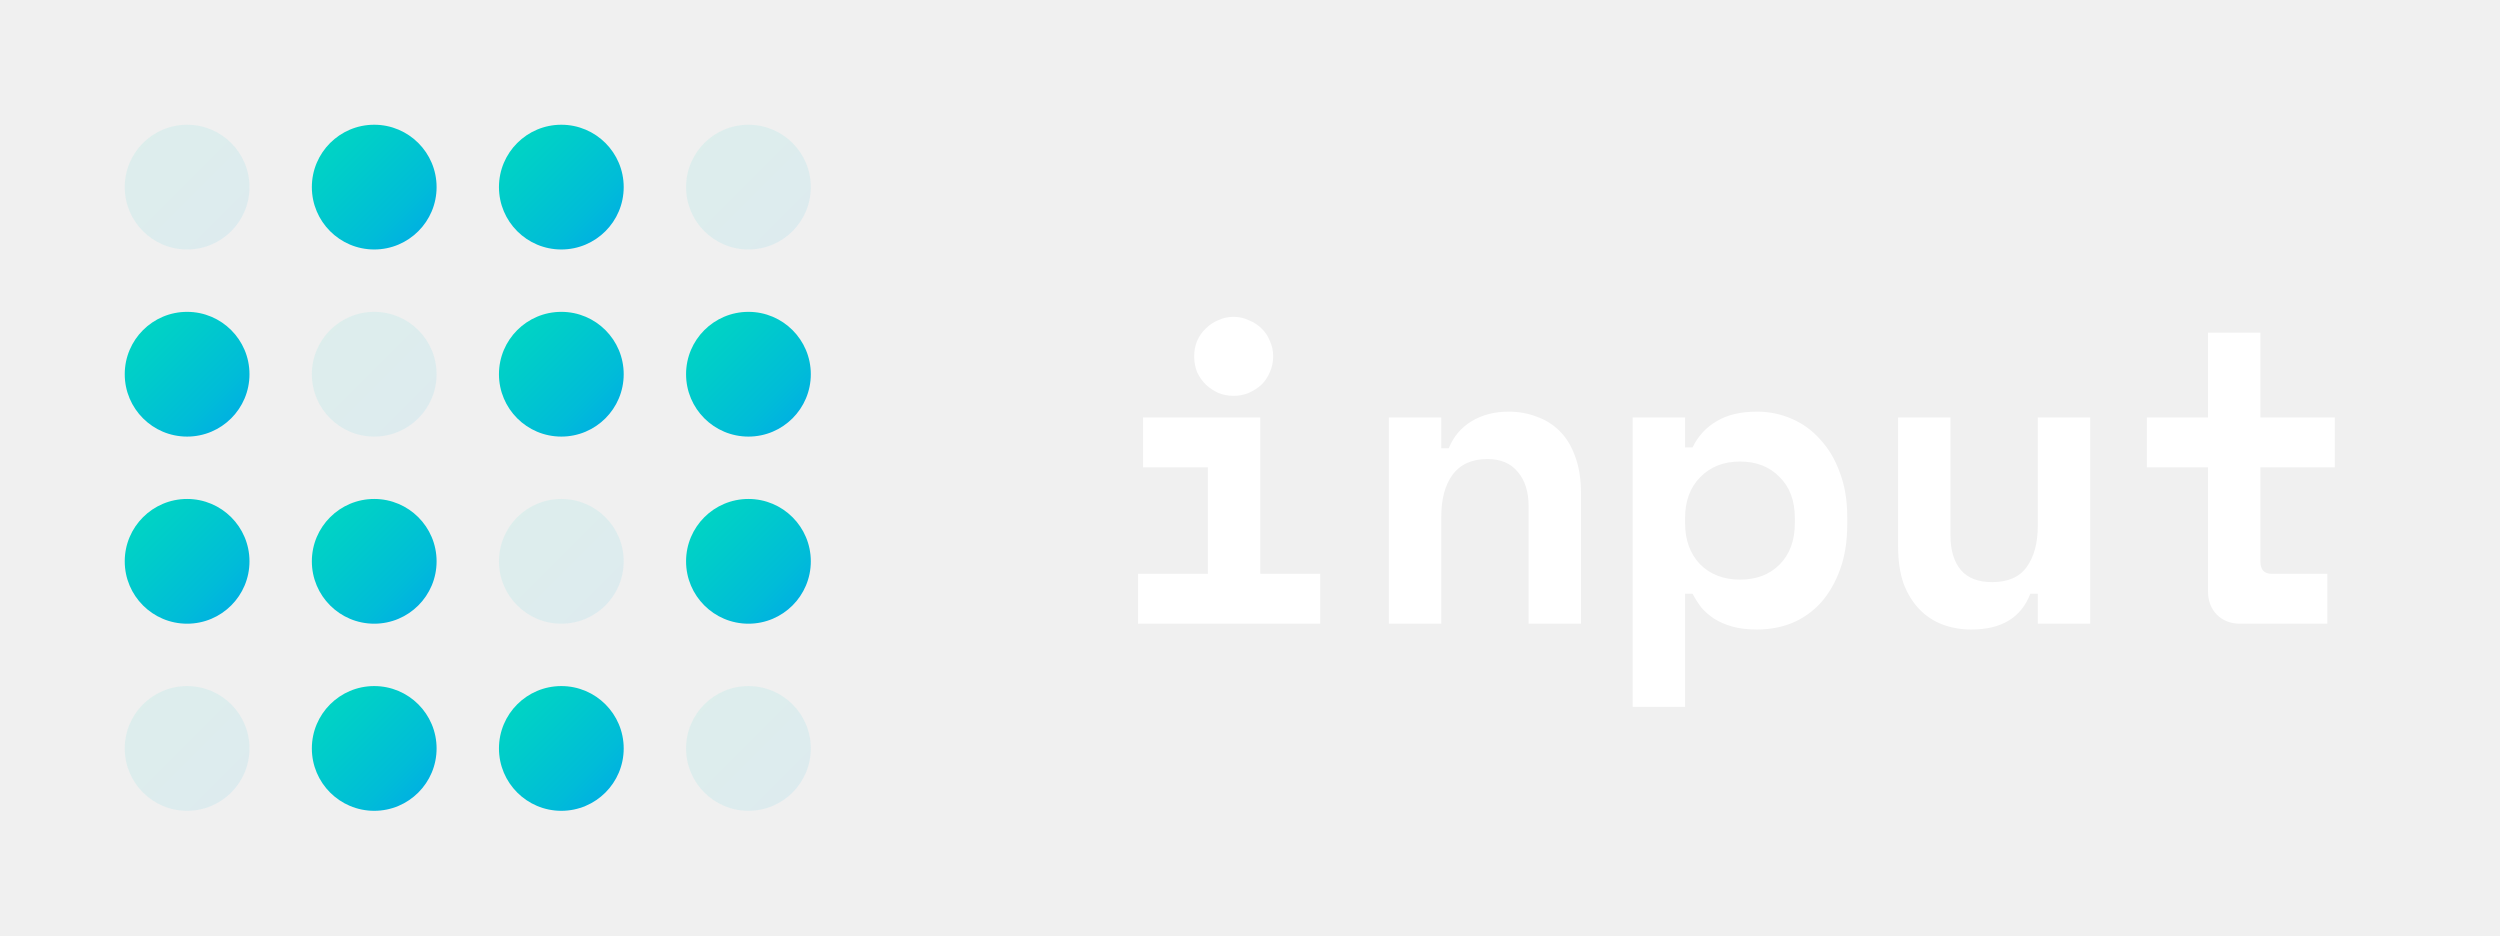
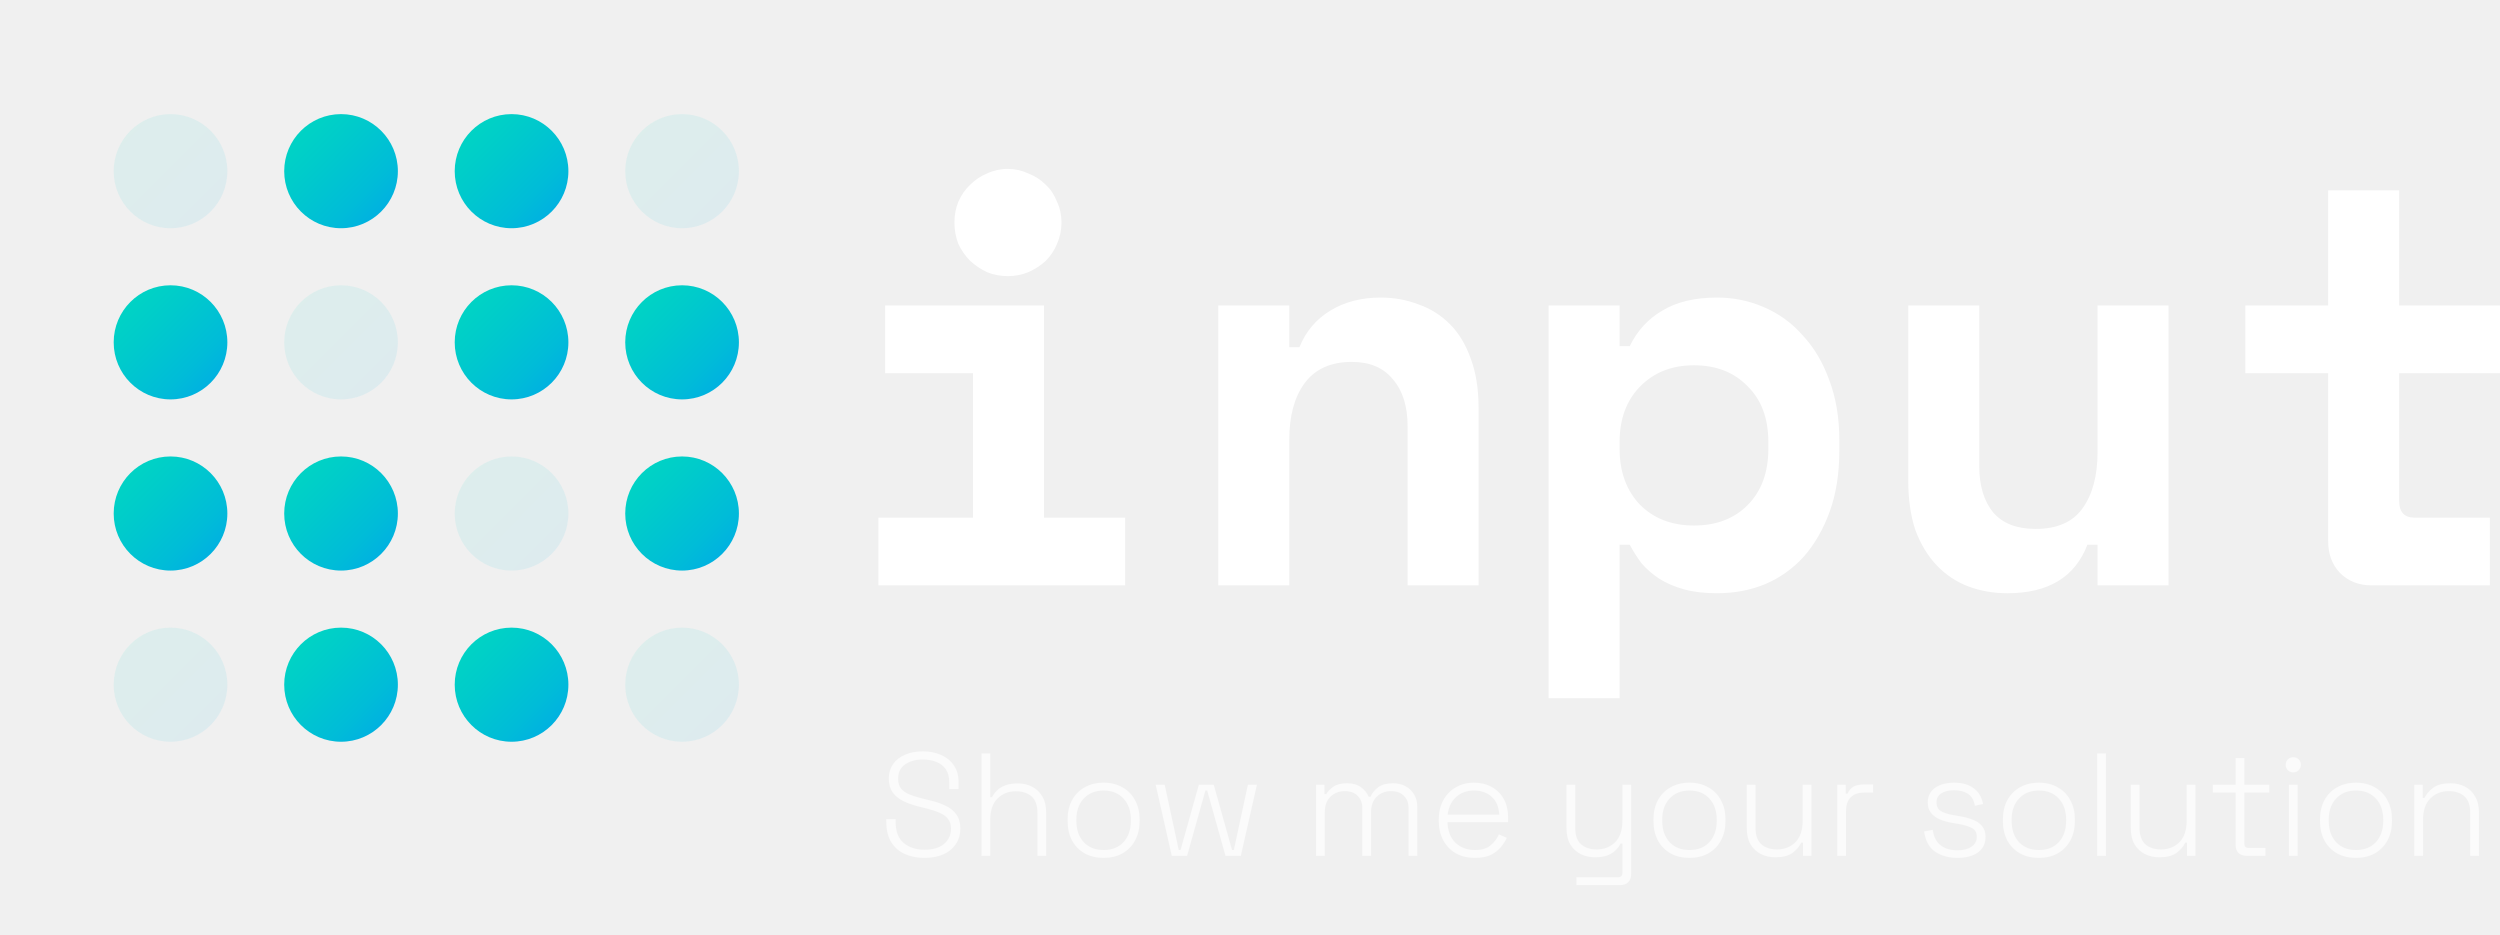
- <svg xmlns="http://www.w3.org/2000/svg" viewBox="0 0 481 180" fill="none" width="140">
-   <circle opacity="0.08" cx="36" cy="36" r="12" fill="url(#input-logo_svg__paint0_linear_190_361)" />
-   <circle cx="72" cy="36" r="12" fill="url(#input-logo_svg__paint1_linear_190_361)" />
-   <circle cx="108" cy="36" r="12" fill="url(#input-logo_svg__paint2_linear_190_361)" />
-   <circle opacity="0.08" cx="144" cy="36" r="12" fill="url(#input-logo_svg__paint3_linear_190_361)" />
-   <circle cx="108" cy="72" r="12" fill="url(#input-logo_svg__paint4_linear_190_361)" />
-   <circle cx="144" cy="72" r="12" fill="url(#input-logo_svg__paint5_linear_190_361)" />
-   <circle opacity="0.08" cx="72" cy="72" r="12" fill="url(#input-logo_svg__paint6_linear_190_361)" />
-   <circle cx="36" cy="72" r="12" fill="url(#input-logo_svg__paint7_linear_190_361)" />
-   <circle cx="36" cy="108" r="12" fill="url(#input-logo_svg__paint8_linear_190_361)" />
-   <circle opacity="0.08" cx="36" cy="144" r="12" fill="url(#input-logo_svg__paint9_linear_190_361)" />
-   <circle cx="72" cy="108" r="12" fill="url(#input-logo_svg__paint10_linear_190_361)" />
-   <circle cx="72" cy="144" r="12" fill="url(#input-logo_svg__paint11_linear_190_361)" />
-   <circle opacity="0.08" cx="108" cy="108" r="12" fill="url(#input-logo_svg__paint12_linear_190_361)" />
-   <circle cx="108" cy="144" r="12" fill="url(#input-logo_svg__paint13_linear_190_361)" />
-   <circle cx="144" cy="108" r="12" fill="url(#input-logo_svg__paint14_linear_190_361)" />
-   <circle opacity="0.08" cx="144" cy="144" r="12" fill="url(#input-logo_svg__paint15_linear_190_361)" />
-   <path d="M218.96 110.4h13.44V89.92h-12.48v-9.6h22.56v30.08H254v9.6h-35.04v-9.6zm26-41.84c0 1.067-.213 2.08-.64 3.04a7.283 7.283 0 01-1.6 2.4c-.693.64-1.52 1.173-2.48 1.6a7.493 7.493 0 01-2.88.56c-1.067 0-2.053-.187-2.96-.56A9.417 9.417 0 01232 74a8.47 8.47 0 01-1.68-2.4 8.32 8.32 0 01-.56-3.04c0-1.067.187-2.053.56-2.96.427-.96.987-1.76 1.68-2.4a7.276 7.276 0 012.4-1.6 6.863 6.863 0 012.96-.64c1.013 0 1.973.213 2.88.64.96.373 1.787.907 2.48 1.6.693.64 1.227 1.44 1.6 2.4.427.907.64 1.893.64 2.96zM277.304 120h-10.08V80.32h10.08v5.92h1.44c.907-2.24 2.374-3.973 4.4-5.2 2.027-1.227 4.4-1.84 7.12-1.84 1.92 0 3.707.32 5.36.96 1.707.587 3.2 1.52 4.48 2.8 1.28 1.28 2.267 2.907 2.96 4.88.747 1.973 1.12 4.32 1.12 7.04V120h-10.08V97.44c0-2.827-.693-5.04-2.08-6.64-1.333-1.653-3.28-2.48-5.84-2.48-2.986 0-5.226 1.013-6.72 3.04-1.44 1.973-2.16 4.64-2.16 8V120zm46.905 16h-10.08V80.32h10.08v5.76h1.44c1.066-2.187 2.613-3.867 4.64-5.04 2.026-1.227 4.613-1.84 7.76-1.84 2.346 0 4.56.453 6.64 1.36a15.163 15.163 0 015.52 4c1.6 1.707 2.853 3.813 3.76 6.32.96 2.507 1.44 5.36 1.44 8.56v1.44c0 3.253-.454 6.133-1.36 8.64-.907 2.507-2.134 4.64-3.68 6.4a15.595 15.595 0 01-5.52 3.92c-2.08.853-4.347 1.28-6.8 1.28-1.814 0-3.387-.187-4.72-.56-1.334-.373-2.507-.88-3.52-1.52a12.23 12.23 0 01-2.48-2.16c-.64-.853-1.2-1.733-1.68-2.64h-1.44V136zm10.56-24.48c3.146 0 5.68-.96 7.6-2.88 1.973-1.973 2.96-4.64 2.96-8v-.96c0-3.36-.987-6-2.96-7.92-1.92-1.973-4.454-2.96-7.6-2.96-3.147 0-5.707 1.013-7.68 3.04-1.92 1.973-2.88 4.587-2.88 7.84v.96c0 3.253.96 5.893 2.88 7.92 1.973 1.973 4.533 2.96 7.68 2.96zm57.304-31.2h10.08V120h-10.08v-5.76h-1.44c-1.76 4.587-5.547 6.88-11.36 6.88-1.973 0-3.813-.32-5.52-.96a11.965 11.965 0 01-4.48-2.96c-1.28-1.333-2.293-2.987-3.04-4.96-.693-2.027-1.04-4.4-1.04-7.12v-24.8h10.08v22.72c0 2.827.667 5.04 2 6.64 1.333 1.547 3.333 2.32 6 2.32 3.04 0 5.253-.96 6.64-2.88 1.44-1.973 2.16-4.64 2.16-8v-20.8zm20.985 0h11.76V64h10.08v16.32h14.32v9.6h-14.32V108c0 1.6.72 2.4 2.16 2.4h10.72v9.6h-16.8c-1.814 0-3.307-.587-4.48-1.76-1.12-1.173-1.68-2.667-1.68-4.48V89.92h-11.76v-9.6z" fill="#fff" />
+ <svg xmlns="http://www.w3.org/2000/svg" width="222" height="83" viewBox="0 0 222 83" fill="none">
+   <path opacity="0.08" d="M15.142 20.267C17.929 20.267 20.189 17.998 20.189 15.2C20.189 12.402 17.929 10.133 15.142 10.133C12.354 10.133 10.095 12.402 10.095 15.2C10.095 17.998 12.354 20.267 15.142 20.267Z" fill="url(#paint0_linear_439_50)" />
+   <path d="M30.284 20.267C33.071 20.267 35.331 17.998 35.331 15.2C35.331 12.402 33.071 10.133 30.284 10.133C27.496 10.133 25.237 12.402 25.237 15.2C25.237 17.998 27.496 20.267 30.284 20.267Z" fill="url(#paint1_linear_439_50)" />
+   <path d="M45.426 20.267C48.213 20.267 50.473 17.998 50.473 15.2C50.473 12.402 48.213 10.133 45.426 10.133C42.638 10.133 40.378 12.402 40.378 15.2C40.378 17.998 42.638 20.267 45.426 20.267Z" fill="url(#paint2_linear_439_50)" />
+   <path opacity="0.08" d="M60.568 20.267C63.355 20.267 65.615 17.998 65.615 15.2C65.615 12.402 63.355 10.133 60.568 10.133C57.78 10.133 55.52 12.402 55.52 15.2C55.52 17.998 57.78 20.267 60.568 20.267Z" fill="url(#paint3_linear_439_50)" />
+   <path d="M45.426 35.467C48.213 35.467 50.473 33.198 50.473 30.4C50.473 27.602 48.213 25.333 45.426 25.333C42.638 25.333 40.378 27.602 40.378 30.4C40.378 33.198 42.638 35.467 45.426 35.467Z" fill="url(#paint4_linear_439_50)" />
+   <path d="M60.568 35.467C63.355 35.467 65.615 33.198 65.615 30.4C65.615 27.602 63.355 25.333 60.568 25.333C57.78 25.333 55.52 27.602 55.52 30.4C55.52 33.198 57.78 35.467 60.568 35.467Z" fill="url(#paint5_linear_439_50)" />
+   <path opacity="0.08" d="M30.284 35.467C33.071 35.467 35.331 33.198 35.331 30.4C35.331 27.602 33.071 25.333 30.284 25.333C27.496 25.333 25.237 27.602 25.237 30.4C25.237 33.198 27.496 35.467 30.284 35.467Z" fill="url(#paint6_linear_439_50)" />
+   <path d="M15.142 35.467C17.929 35.467 20.189 33.198 20.189 30.4C20.189 27.602 17.929 25.333 15.142 25.333C12.354 25.333 10.095 27.602 10.095 30.4C10.095 33.198 12.354 35.467 15.142 35.467Z" fill="url(#paint7_linear_439_50)" />
+   <path d="M15.142 50.667C17.929 50.667 20.189 48.398 20.189 45.6C20.189 42.802 17.929 40.533 15.142 40.533C12.354 40.533 10.095 42.802 10.095 45.6C10.095 48.398 12.354 50.667 15.142 50.667Z" fill="url(#paint8_linear_439_50)" />
+   <path opacity="0.08" d="M15.142 65.867C17.929 65.867 20.189 63.598 20.189 60.8C20.189 58.002 17.929 55.733 15.142 55.733C12.354 55.733 10.095 58.002 10.095 60.8C10.095 63.598 12.354 65.867 15.142 65.867Z" fill="url(#paint9_linear_439_50)" />
+   <path d="M30.284 50.667C33.071 50.667 35.331 48.398 35.331 45.6C35.331 42.802 33.071 40.533 30.284 40.533C27.496 40.533 25.237 42.802 25.237 45.6C25.237 48.398 27.496 50.667 30.284 50.667Z" fill="url(#paint10_linear_439_50)" />
+   <path d="M30.284 65.867C33.071 65.867 35.331 63.598 35.331 60.8C35.331 58.002 33.071 55.733 30.284 55.733C27.496 55.733 25.237 58.002 25.237 60.8C25.237 63.598 27.496 65.867 30.284 65.867Z" fill="url(#paint11_linear_439_50)" />
+   <path opacity="0.08" d="M45.426 50.667C48.213 50.667 50.473 48.398 50.473 45.6C50.473 42.802 48.213 40.533 45.426 40.533C42.638 40.533 40.378 42.802 40.378 45.6C40.378 48.398 42.638 50.667 45.426 50.667Z" fill="url(#paint12_linear_439_50)" />
+   <path d="M45.426 65.867C48.213 65.867 50.473 63.598 50.473 60.8C50.473 58.002 48.213 55.733 45.426 55.733C42.638 55.733 40.378 58.002 40.378 60.8C40.378 63.598 42.638 65.867 45.426 65.867Z" fill="url(#paint13_linear_439_50)" />
+   <path d="M60.568 50.667C63.355 50.667 65.615 48.398 65.615 45.6C65.615 42.802 63.355 40.533 60.568 40.533C57.78 40.533 55.52 42.802 55.52 45.6C55.52 48.398 57.78 50.667 60.568 50.667Z" fill="url(#paint14_linear_439_50)" />
+   <path opacity="0.08" d="M60.568 65.867C63.355 65.867 65.615 63.598 65.615 60.8C65.615 58.002 63.355 55.733 60.568 55.733C57.78 55.733 55.52 58.002 55.52 60.8C55.52 63.598 57.78 65.867 60.568 65.867Z" fill="url(#paint15_linear_439_50)" />
+   <path opacity="0.7" d="M82.095 76.182C81.445 76.182 80.864 76.069 80.353 75.844C79.842 75.61 79.439 75.259 79.144 74.791C78.849 74.314 78.702 73.712 78.702 72.984V72.737H79.534V72.984C79.534 73.825 79.772 74.449 80.249 74.856C80.734 75.255 81.35 75.454 82.095 75.454C82.849 75.454 83.43 75.281 83.837 74.934C84.244 74.579 84.448 74.128 84.448 73.582C84.448 73.218 84.357 72.928 84.175 72.711C84.002 72.486 83.755 72.308 83.434 72.178C83.122 72.039 82.758 71.918 82.342 71.814L81.51 71.606C81.016 71.476 80.574 71.316 80.184 71.125C79.794 70.926 79.486 70.67 79.261 70.358C79.036 70.037 78.923 69.63 78.923 69.136C78.923 68.642 79.049 68.213 79.3 67.849C79.56 67.485 79.915 67.208 80.366 67.017C80.817 66.818 81.341 66.718 81.939 66.718C82.537 66.718 83.074 66.822 83.551 67.03C84.036 67.238 84.418 67.546 84.695 67.953C84.981 68.352 85.124 68.854 85.124 69.461V70.072H84.292V69.461C84.292 68.984 84.188 68.599 83.98 68.304C83.772 68.009 83.49 67.793 83.135 67.654C82.78 67.515 82.381 67.446 81.939 67.446C81.306 67.446 80.782 67.593 80.366 67.888C79.959 68.174 79.755 68.59 79.755 69.136C79.755 69.5 79.837 69.79 80.002 70.007C80.175 70.224 80.414 70.397 80.717 70.527C81.029 70.657 81.393 70.774 81.809 70.878L82.641 71.086C83.118 71.199 83.555 71.35 83.954 71.541C84.353 71.723 84.673 71.979 84.916 72.308C85.159 72.629 85.28 73.053 85.28 73.582C85.28 74.111 85.146 74.57 84.877 74.96C84.617 75.35 84.249 75.653 83.772 75.87C83.295 76.078 82.736 76.182 82.095 76.182ZM87.155 76V66.9H87.935V70.787H88.091C88.195 70.579 88.338 70.384 88.52 70.202C88.71 70.011 88.953 69.86 89.248 69.747C89.551 69.626 89.928 69.565 90.379 69.565C90.838 69.565 91.258 69.66 91.64 69.851C92.021 70.042 92.324 70.328 92.55 70.709C92.784 71.09 92.901 71.571 92.901 72.152V76H92.121V72.204C92.121 71.511 91.947 71.017 91.601 70.722C91.254 70.419 90.79 70.267 90.21 70.267C89.56 70.267 89.018 70.479 88.585 70.904C88.151 71.329 87.935 71.974 87.935 72.841V76H87.155ZM98.001 76.182C97.359 76.182 96.796 76.048 96.311 75.779C95.834 75.502 95.461 75.12 95.193 74.635C94.933 74.141 94.803 73.569 94.803 72.919V72.763C94.803 72.113 94.933 71.545 95.193 71.06C95.461 70.566 95.834 70.185 96.311 69.916C96.796 69.639 97.359 69.5 98.001 69.5C98.642 69.5 99.201 69.639 99.678 69.916C100.163 70.185 100.536 70.566 100.796 71.06C101.064 71.545 101.199 72.113 101.199 72.763V72.919C101.199 73.569 101.064 74.141 100.796 74.635C100.536 75.12 100.163 75.502 99.678 75.779C99.201 76.048 98.642 76.182 98.001 76.182ZM98.001 75.48C98.746 75.48 99.335 75.246 99.769 74.778C100.202 74.301 100.419 73.673 100.419 72.893V72.789C100.419 72.009 100.202 71.385 99.769 70.917C99.335 70.44 98.746 70.202 98.001 70.202C97.264 70.202 96.675 70.44 96.233 70.917C95.799 71.385 95.583 72.009 95.583 72.789V72.893C95.583 73.673 95.799 74.301 96.233 74.778C96.675 75.246 97.264 75.48 98.001 75.48ZM104.051 76L102.621 69.682H103.427L104.675 75.48H104.831L106.456 69.682H107.782L109.407 75.48H109.563L110.811 69.682H111.617L110.187 76H108.822L107.197 70.202H107.041L105.416 76H104.051ZM116.862 76V69.682H117.616V70.514H117.772C117.902 70.28 118.11 70.063 118.396 69.864C118.682 69.656 119.089 69.552 119.618 69.552C120.129 69.552 120.541 69.669 120.853 69.903C121.173 70.137 121.403 70.419 121.542 70.748H121.698C121.845 70.419 122.075 70.137 122.387 69.903C122.699 69.669 123.136 69.552 123.7 69.552C124.133 69.552 124.51 69.643 124.831 69.825C125.151 69.998 125.403 70.245 125.585 70.566C125.767 70.878 125.858 71.246 125.858 71.671V76H125.078V71.749C125.078 71.298 124.939 70.939 124.662 70.67C124.393 70.393 124.012 70.254 123.518 70.254C123.015 70.254 122.595 70.419 122.257 70.748C121.919 71.069 121.75 71.541 121.75 72.165V76H120.97V71.749C120.97 71.298 120.831 70.939 120.554 70.67C120.285 70.393 119.904 70.254 119.41 70.254C118.907 70.254 118.487 70.419 118.149 70.748C117.811 71.069 117.642 71.541 117.642 72.165V76H116.862ZM130.984 76.182C130.334 76.182 129.766 76.048 129.281 75.779C128.804 75.502 128.431 75.116 128.163 74.622C127.894 74.128 127.76 73.56 127.76 72.919V72.763C127.76 72.113 127.894 71.545 128.163 71.06C128.431 70.566 128.8 70.185 129.268 69.916C129.744 69.639 130.286 69.5 130.893 69.5C131.482 69.5 132.002 69.626 132.453 69.877C132.912 70.12 133.272 70.475 133.532 70.943C133.792 71.402 133.922 71.953 133.922 72.594V73.01H128.54C128.566 73.799 128.804 74.41 129.255 74.843C129.714 75.268 130.29 75.48 130.984 75.48C131.573 75.48 132.028 75.346 132.349 75.077C132.678 74.808 132.929 74.479 133.103 74.089L133.805 74.401C133.675 74.687 133.493 74.969 133.259 75.246C133.033 75.515 132.739 75.74 132.375 75.922C132.011 76.095 131.547 76.182 130.984 76.182ZM128.553 72.334H133.129C133.094 71.649 132.873 71.125 132.466 70.761C132.058 70.388 131.534 70.202 130.893 70.202C130.26 70.202 129.736 70.388 129.32 70.761C128.904 71.125 128.648 71.649 128.553 72.334ZM139.986 78.6V77.898H143.678C143.938 77.898 144.068 77.768 144.068 77.508V74.908H143.912C143.808 75.116 143.66 75.315 143.47 75.506C143.288 75.688 143.045 75.84 142.742 75.961C142.447 76.074 142.074 76.13 141.624 76.13C141.173 76.13 140.753 76.035 140.363 75.844C139.981 75.653 139.674 75.367 139.44 74.986C139.214 74.605 139.102 74.124 139.102 73.543V69.682H139.882V73.491C139.882 74.176 140.055 74.67 140.402 74.973C140.748 75.276 141.212 75.428 141.793 75.428C142.443 75.428 142.984 75.216 143.418 74.791C143.851 74.366 144.068 73.721 144.068 72.854V69.682H144.848V77.612C144.848 77.924 144.761 78.167 144.588 78.34C144.423 78.513 144.172 78.6 143.834 78.6H139.986ZM150.026 76.182C149.385 76.182 148.821 76.048 148.336 75.779C147.859 75.502 147.487 75.12 147.218 74.635C146.958 74.141 146.828 73.569 146.828 72.919V72.763C146.828 72.113 146.958 71.545 147.218 71.06C147.487 70.566 147.859 70.185 148.336 69.916C148.821 69.639 149.385 69.5 150.026 69.5C150.667 69.5 151.226 69.639 151.703 69.916C152.188 70.185 152.561 70.566 152.821 71.06C153.09 71.545 153.224 72.113 153.224 72.763V72.919C153.224 73.569 153.09 74.141 152.821 74.635C152.561 75.12 152.188 75.502 151.703 75.779C151.226 76.048 150.667 76.182 150.026 76.182ZM150.026 75.48C150.771 75.48 151.361 75.246 151.794 74.778C152.227 74.301 152.444 73.673 152.444 72.893V72.789C152.444 72.009 152.227 71.385 151.794 70.917C151.361 70.44 150.771 70.202 150.026 70.202C149.289 70.202 148.7 70.44 148.258 70.917C147.825 71.385 147.608 72.009 147.608 72.789V72.893C147.608 73.673 147.825 74.301 148.258 74.778C148.7 75.246 149.289 75.48 150.026 75.48ZM157.633 76.13C157.182 76.13 156.762 76.035 156.372 75.844C155.99 75.653 155.683 75.367 155.449 74.986C155.223 74.596 155.111 74.111 155.111 73.53V69.682H155.891V73.478C155.891 74.163 156.064 74.661 156.411 74.973C156.757 75.276 157.221 75.428 157.802 75.428C158.452 75.428 158.993 75.216 159.427 74.791C159.86 74.358 160.077 73.708 160.077 72.841V69.682H160.857V76H160.103V74.83H159.947C159.791 75.168 159.535 75.471 159.18 75.74C158.824 76 158.309 76.13 157.633 76.13ZM163.149 76V69.682H163.903V70.475H164.059C164.18 70.189 164.358 69.981 164.592 69.851C164.835 69.721 165.168 69.656 165.593 69.656H166.334V70.384H165.502C165.025 70.384 164.644 70.518 164.358 70.787C164.072 71.056 163.929 71.476 163.929 72.048V76H163.149ZM173.808 76.182C173.046 76.182 172.391 76 171.845 75.636C171.308 75.272 170.979 74.67 170.857 73.829L171.624 73.686C171.694 74.145 171.832 74.509 172.04 74.778C172.257 75.038 172.517 75.224 172.82 75.337C173.132 75.45 173.462 75.506 173.808 75.506C174.328 75.506 174.744 75.402 175.056 75.194C175.377 74.977 175.537 74.683 175.537 74.31C175.537 73.929 175.386 73.664 175.082 73.517C174.788 73.37 174.393 73.253 173.899 73.166L173.301 73.062C172.903 72.993 172.543 72.889 172.222 72.75C171.902 72.603 171.646 72.408 171.455 72.165C171.273 71.922 171.182 71.619 171.182 71.255C171.182 70.709 171.395 70.28 171.819 69.968C172.253 69.656 172.825 69.5 173.535 69.5C174.255 69.5 174.831 69.665 175.264 69.994C175.706 70.315 175.984 70.783 176.096 71.398L175.368 71.554C175.282 71.051 175.074 70.696 174.744 70.488C174.424 70.28 174.021 70.176 173.535 70.176C173.059 70.176 172.677 70.267 172.391 70.449C172.105 70.631 171.962 70.9 171.962 71.255C171.962 71.602 172.092 71.857 172.352 72.022C172.612 72.178 172.968 72.295 173.418 72.373L174.016 72.477C174.45 72.546 174.84 72.65 175.186 72.789C175.533 72.919 175.806 73.105 176.005 73.348C176.213 73.591 176.317 73.911 176.317 74.31C176.317 74.908 176.092 75.372 175.641 75.701C175.191 76.022 174.58 76.182 173.808 76.182ZM181.053 76.182C180.412 76.182 179.849 76.048 179.363 75.779C178.887 75.502 178.514 75.12 178.245 74.635C177.985 74.141 177.855 73.569 177.855 72.919V72.763C177.855 72.113 177.985 71.545 178.245 71.06C178.514 70.566 178.887 70.185 179.363 69.916C179.849 69.639 180.412 69.5 181.053 69.5C181.695 69.5 182.254 69.639 182.73 69.916C183.216 70.185 183.588 70.566 183.848 71.06C184.117 71.545 184.251 72.113 184.251 72.763V72.919C184.251 73.569 184.117 74.141 183.848 74.635C183.588 75.12 183.216 75.502 182.73 75.779C182.254 76.048 181.695 76.182 181.053 76.182ZM181.053 75.48C181.799 75.48 182.388 75.246 182.821 74.778C183.255 74.301 183.471 73.673 183.471 72.893V72.789C183.471 72.009 183.255 71.385 182.821 70.917C182.388 70.44 181.799 70.202 181.053 70.202C180.317 70.202 179.727 70.44 179.285 70.917C178.852 71.385 178.635 72.009 178.635 72.789V72.893C178.635 73.673 178.852 74.301 179.285 74.778C179.727 75.246 180.317 75.48 181.053 75.48ZM186.229 76V66.9H187.009V76H186.229ZM191.732 76.13C191.282 76.13 190.861 76.035 190.471 75.844C190.09 75.653 189.782 75.367 189.548 74.986C189.323 74.596 189.21 74.111 189.21 73.53V69.682H189.99V73.478C189.99 74.163 190.164 74.661 190.51 74.973C190.857 75.276 191.321 75.428 191.901 75.428C192.551 75.428 193.093 75.216 193.526 74.791C193.96 74.358 194.176 73.708 194.176 72.841V69.682H194.956V76H194.202V74.83H194.046C193.89 75.168 193.635 75.471 193.279 75.74C192.924 76 192.408 76.13 191.732 76.13ZM199.536 76C199.198 76 198.943 75.913 198.769 75.74C198.605 75.567 198.522 75.324 198.522 75.012V70.384H196.494V69.682H198.522V67.316H199.302V69.682H201.512V70.384H199.302V74.908C199.302 75.168 199.432 75.298 199.692 75.298H201.174V76H199.536ZM203.253 76V69.682H204.033V76H203.253ZM203.643 68.59C203.453 68.59 203.292 68.525 203.162 68.395C203.032 68.265 202.967 68.105 202.967 67.914C202.967 67.715 203.032 67.554 203.162 67.433C203.292 67.303 203.453 67.238 203.643 67.238C203.843 67.238 204.003 67.303 204.124 67.433C204.254 67.554 204.319 67.715 204.319 67.914C204.319 68.105 204.254 68.265 204.124 68.395C204.003 68.525 203.843 68.59 203.643 68.59ZM209.212 76.182C208.57 76.182 208.007 76.048 207.522 75.779C207.045 75.502 206.672 75.12 206.404 74.635C206.144 74.141 206.014 73.569 206.014 72.919V72.763C206.014 72.113 206.144 71.545 206.404 71.06C206.672 70.566 207.045 70.185 207.522 69.916C208.007 69.639 208.57 69.5 209.212 69.5C209.853 69.5 210.412 69.639 210.889 69.916C211.374 70.185 211.747 70.566 212.007 71.06C212.275 71.545 212.41 72.113 212.41 72.763V72.919C212.41 73.569 212.275 74.141 212.007 74.635C211.747 75.12 211.374 75.502 210.889 75.779C210.412 76.048 209.853 76.182 209.212 76.182ZM209.212 75.48C209.957 75.48 210.546 75.246 210.98 74.778C211.413 74.301 211.63 73.673 211.63 72.893V72.789C211.63 72.009 211.413 71.385 210.98 70.917C210.546 70.44 209.957 70.202 209.212 70.202C208.475 70.202 207.886 70.44 207.444 70.917C207.01 71.385 206.794 72.009 206.794 72.789V72.893C206.794 73.673 207.01 74.301 207.444 74.778C207.886 75.246 208.475 75.48 209.212 75.48ZM214.387 76V69.682H215.141V70.852H215.297C215.453 70.514 215.709 70.215 216.064 69.955C216.419 69.686 216.935 69.552 217.611 69.552C218.07 69.552 218.491 69.647 218.872 69.838C219.253 70.029 219.557 70.319 219.782 70.709C220.016 71.09 220.133 71.571 220.133 72.152V76H219.353V72.204C219.353 71.511 219.18 71.012 218.833 70.709C218.486 70.406 218.023 70.254 217.442 70.254C216.792 70.254 216.25 70.471 215.817 70.904C215.384 71.329 215.167 71.974 215.167 72.841V76H214.387Z" fill="white" />
+   <path d="M78 45.966H86.405V33.139H78.6V27.126H92.709V45.966H99.913V51.979H78V45.966ZM94.26 19.76C94.26 20.429 94.127 21.063 93.86 21.664C93.63 22.227 93.289 22.738 92.859 23.168C92.426 23.568 91.909 23.902 91.308 24.17C90.737 24.404 90.125 24.523 89.507 24.52C88.84 24.52 88.223 24.403 87.656 24.17C87.107 23.915 86.601 23.577 86.155 23.168C85.72 22.731 85.365 22.223 85.104 21.664C84.87 21.057 84.751 20.411 84.754 19.76C84.754 19.092 84.871 18.474 85.104 17.906C85.371 17.305 85.722 16.804 86.155 16.403C86.584 15.972 87.094 15.631 87.656 15.401C88.236 15.131 88.868 14.994 89.507 15C90.141 15 90.741 15.134 91.308 15.401C91.909 15.635 92.426 15.969 92.859 16.403C93.293 16.804 93.626 17.305 93.86 17.906C94.127 18.474 94.26 19.092 94.26 19.76V19.76ZM114.487 51.979H108.184V27.126H114.487V30.834H115.388C115.955 29.431 116.873 28.345 118.14 27.577C119.407 26.808 120.891 26.424 122.592 26.424C123.793 26.424 124.911 26.625 125.945 27.026C127.012 27.393 127.946 27.978 128.746 28.779C129.547 29.581 130.164 30.6 130.597 31.836C131.065 33.072 131.298 34.542 131.298 36.245V51.979H124.994V37.849C124.994 36.078 124.561 34.692 123.693 33.69C122.86 32.655 121.642 32.137 120.041 32.137C118.174 32.137 116.773 32.771 115.838 34.041C114.938 35.276 114.487 36.947 114.487 39.051V51.979ZM143.821 62H137.517V27.126H143.821V30.734H144.722C145.388 29.364 146.356 28.312 147.624 27.577C148.891 26.808 150.508 26.424 152.477 26.424C153.944 26.424 155.328 26.708 156.629 27.276C157.955 27.838 159.135 28.695 160.081 29.782C161.082 30.851 161.865 32.17 162.433 33.74C163.033 35.31 163.333 37.097 163.333 39.101V40.003C163.333 42.041 163.049 43.845 162.483 45.415C161.915 46.985 161.148 48.321 160.181 49.423C159.224 50.485 158.045 51.323 156.729 51.879C155.428 52.413 154.011 52.68 152.477 52.68C151.342 52.68 150.358 52.563 149.525 52.33C148.69 52.096 147.957 51.778 147.323 51.377C146.748 50.998 146.226 50.543 145.772 50.025C145.372 49.49 145.022 48.939 144.722 48.371H143.821V62V62ZM150.425 46.667C152.393 46.667 153.977 46.066 155.178 44.864C156.412 43.628 157.029 41.957 157.029 39.853V39.252C157.029 37.147 156.412 35.494 155.178 34.291C153.977 33.055 152.393 32.437 150.425 32.437C148.457 32.437 146.856 33.072 145.622 34.341C144.422 35.577 143.821 37.214 143.821 39.252V39.853C143.821 41.89 144.422 43.544 145.622 44.813C146.856 46.049 148.457 46.667 150.425 46.667V46.667ZM186.262 27.126H192.566V51.979H186.262V48.371H185.362C184.261 51.244 181.893 52.68 178.257 52.68C177.024 52.68 175.873 52.48 174.805 52.079C173.743 51.681 172.785 51.048 172.004 50.225C171.203 49.39 170.57 48.354 170.102 47.118C169.669 45.849 169.452 44.362 169.452 42.659V27.126H175.756V41.356C175.756 43.127 176.173 44.513 177.007 45.515C177.84 46.484 179.091 46.968 180.759 46.968C182.66 46.968 184.044 46.367 184.912 45.164C185.812 43.928 186.262 42.258 186.262 40.154V27.126V27.126ZM199.386 27.126H206.741V16.904H213.044V27.126H222V33.139H213.044V44.463C213.044 45.465 213.495 45.966 214.395 45.966H221.099V51.979H210.593C209.459 51.979 208.525 51.611 207.791 50.876C207.091 50.142 206.741 49.206 206.741 48.07V33.139H199.386V27.126V27.126Z" fill="white" />
  <defs>
-     <linearGradient id="input-logo_svg__paint0_linear_190_361" x1="24" y1="24" x2="48" y2="48" gradientUnits="userSpaceOnUse">
+     <linearGradient id="paint0_linear_439_50" x1="10.095" y1="10.133" x2="20.228" y2="20.228" gradientUnits="userSpaceOnUse">
      <stop stop-color="#00D9C0" />
      <stop offset="0.354" stop-color="#00CBCB" />
      <stop offset="0.698" stop-color="#00BCD8" />
      <stop offset="1" stop-color="#00A8E8" />
    </linearGradient>
-     <linearGradient id="input-logo_svg__paint1_linear_190_361" x1="60" y1="24" x2="84" y2="48" gradientUnits="userSpaceOnUse">
+     <linearGradient id="paint1_linear_439_50" x1="25.237" y1="10.133" x2="35.37" y2="20.228" gradientUnits="userSpaceOnUse">
      <stop stop-color="#00D9C0" />
      <stop offset="0.354" stop-color="#00CBCB" />
      <stop offset="0.698" stop-color="#00BCD8" />
      <stop offset="1" stop-color="#00A8E8" />
    </linearGradient>
-     <linearGradient id="input-logo_svg__paint2_linear_190_361" x1="96" y1="24" x2="120" y2="48" gradientUnits="userSpaceOnUse">
+     <linearGradient id="paint2_linear_439_50" x1="40.378" y1="10.133" x2="50.512" y2="20.228" gradientUnits="userSpaceOnUse">
      <stop stop-color="#00D9C0" />
      <stop offset="0.354" stop-color="#00CBCB" />
      <stop offset="0.698" stop-color="#00BCD8" />
      <stop offset="1" stop-color="#00A8E8" />
    </linearGradient>
-     <linearGradient id="input-logo_svg__paint3_linear_190_361" x1="132" y1="24" x2="156" y2="48" gradientUnits="userSpaceOnUse">
+     <linearGradient id="paint3_linear_439_50" x1="55.52" y1="10.133" x2="65.653" y2="20.228" gradientUnits="userSpaceOnUse">
      <stop stop-color="#00D9C0" />
      <stop offset="0.354" stop-color="#00CBCB" />
      <stop offset="0.698" stop-color="#00BCD8" />
      <stop offset="1" stop-color="#00A8E8" />
    </linearGradient>
-     <linearGradient id="input-logo_svg__paint4_linear_190_361" x1="96" y1="60" x2="120" y2="84" gradientUnits="userSpaceOnUse">
+     <linearGradient id="paint4_linear_439_50" x1="40.378" y1="25.333" x2="50.512" y2="35.428" gradientUnits="userSpaceOnUse">
      <stop stop-color="#00D9C0" />
      <stop offset="0.354" stop-color="#00CBCB" />
      <stop offset="0.698" stop-color="#00BCD8" />
      <stop offset="1" stop-color="#00A8E8" />
    </linearGradient>
-     <linearGradient id="input-logo_svg__paint5_linear_190_361" x1="132" y1="60" x2="156" y2="84" gradientUnits="userSpaceOnUse">
+     <linearGradient id="paint5_linear_439_50" x1="55.52" y1="25.333" x2="65.653" y2="35.428" gradientUnits="userSpaceOnUse">
      <stop stop-color="#00D9C0" />
      <stop offset="0.354" stop-color="#00CBCB" />
      <stop offset="0.698" stop-color="#00BCD8" />
      <stop offset="1" stop-color="#00A8E8" />
    </linearGradient>
-     <linearGradient id="input-logo_svg__paint6_linear_190_361" x1="60" y1="60" x2="84" y2="84" gradientUnits="userSpaceOnUse">
+     <linearGradient id="paint6_linear_439_50" x1="25.237" y1="25.333" x2="35.37" y2="35.428" gradientUnits="userSpaceOnUse">
      <stop stop-color="#00D9C0" />
      <stop offset="0.354" stop-color="#00CBCB" />
      <stop offset="0.698" stop-color="#00BCD8" />
      <stop offset="1" stop-color="#00A8E8" />
    </linearGradient>
-     <linearGradient id="input-logo_svg__paint7_linear_190_361" x1="24" y1="60" x2="48" y2="84" gradientUnits="userSpaceOnUse">
+     <linearGradient id="paint7_linear_439_50" x1="10.095" y1="25.333" x2="20.228" y2="35.428" gradientUnits="userSpaceOnUse">
      <stop stop-color="#00D9C0" />
      <stop offset="0.354" stop-color="#00CBCB" />
      <stop offset="0.698" stop-color="#00BCD8" />
      <stop offset="1" stop-color="#00A8E8" />
    </linearGradient>
-     <linearGradient id="input-logo_svg__paint8_linear_190_361" x1="24" y1="96" x2="48" y2="120" gradientUnits="userSpaceOnUse">
+     <linearGradient id="paint8_linear_439_50" x1="10.095" y1="40.533" x2="20.228" y2="50.628" gradientUnits="userSpaceOnUse">
      <stop stop-color="#00D9C0" />
      <stop offset="0.354" stop-color="#00CBCB" />
      <stop offset="0.698" stop-color="#00BCD8" />
      <stop offset="1" stop-color="#00A8E8" />
    </linearGradient>
-     <linearGradient id="input-logo_svg__paint9_linear_190_361" x1="24" y1="132" x2="48" y2="156" gradientUnits="userSpaceOnUse">
+     <linearGradient id="paint9_linear_439_50" x1="10.095" y1="55.733" x2="20.228" y2="65.828" gradientUnits="userSpaceOnUse">
      <stop stop-color="#00D9C0" />
      <stop offset="0.354" stop-color="#00CBCB" />
      <stop offset="0.698" stop-color="#00BCD8" />
      <stop offset="1" stop-color="#00A8E8" />
    </linearGradient>
-     <linearGradient id="input-logo_svg__paint10_linear_190_361" x1="60" y1="96" x2="84" y2="120" gradientUnits="userSpaceOnUse">
+     <linearGradient id="paint10_linear_439_50" x1="25.237" y1="40.533" x2="35.37" y2="50.628" gradientUnits="userSpaceOnUse">
      <stop stop-color="#00D9C0" />
      <stop offset="0.354" stop-color="#00CBCB" />
      <stop offset="0.698" stop-color="#00BCD8" />
      <stop offset="1" stop-color="#00A8E8" />
    </linearGradient>
-     <linearGradient id="input-logo_svg__paint11_linear_190_361" x1="60" y1="132" x2="84" y2="156" gradientUnits="userSpaceOnUse">
+     <linearGradient id="paint11_linear_439_50" x1="25.237" y1="55.733" x2="35.37" y2="65.828" gradientUnits="userSpaceOnUse">
      <stop stop-color="#00D9C0" />
      <stop offset="0.354" stop-color="#00CBCB" />
      <stop offset="0.698" stop-color="#00BCD8" />
      <stop offset="1" stop-color="#00A8E8" />
    </linearGradient>
-     <linearGradient id="input-logo_svg__paint12_linear_190_361" x1="96" y1="96" x2="120" y2="120" gradientUnits="userSpaceOnUse">
+     <linearGradient id="paint12_linear_439_50" x1="40.378" y1="40.533" x2="50.512" y2="50.628" gradientUnits="userSpaceOnUse">
      <stop stop-color="#00D9C0" />
      <stop offset="0.354" stop-color="#00CBCB" />
      <stop offset="0.698" stop-color="#00BCD8" />
      <stop offset="1" stop-color="#00A8E8" />
    </linearGradient>
-     <linearGradient id="input-logo_svg__paint13_linear_190_361" x1="96" y1="132" x2="120" y2="156" gradientUnits="userSpaceOnUse">
+     <linearGradient id="paint13_linear_439_50" x1="40.378" y1="55.733" x2="50.512" y2="65.828" gradientUnits="userSpaceOnUse">
      <stop stop-color="#00D9C0" />
      <stop offset="0.354" stop-color="#00CBCB" />
      <stop offset="0.698" stop-color="#00BCD8" />
      <stop offset="1" stop-color="#00A8E8" />
    </linearGradient>
-     <linearGradient id="input-logo_svg__paint14_linear_190_361" x1="132" y1="96" x2="156" y2="120" gradientUnits="userSpaceOnUse">
+     <linearGradient id="paint14_linear_439_50" x1="55.52" y1="40.533" x2="65.653" y2="50.628" gradientUnits="userSpaceOnUse">
      <stop stop-color="#00D9C0" />
      <stop offset="0.354" stop-color="#00CBCB" />
      <stop offset="0.698" stop-color="#00BCD8" />
      <stop offset="1" stop-color="#00A8E8" />
    </linearGradient>
-     <linearGradient id="input-logo_svg__paint15_linear_190_361" x1="132" y1="132" x2="156" y2="156" gradientUnits="userSpaceOnUse">
+     <linearGradient id="paint15_linear_439_50" x1="55.52" y1="55.733" x2="65.653" y2="65.828" gradientUnits="userSpaceOnUse">
      <stop stop-color="#00D9C0" />
      <stop offset="0.354" stop-color="#00CBCB" />
      <stop offset="0.698" stop-color="#00BCD8" />
      <stop offset="1" stop-color="#00A8E8" />
    </linearGradient>
  </defs>
</svg>
